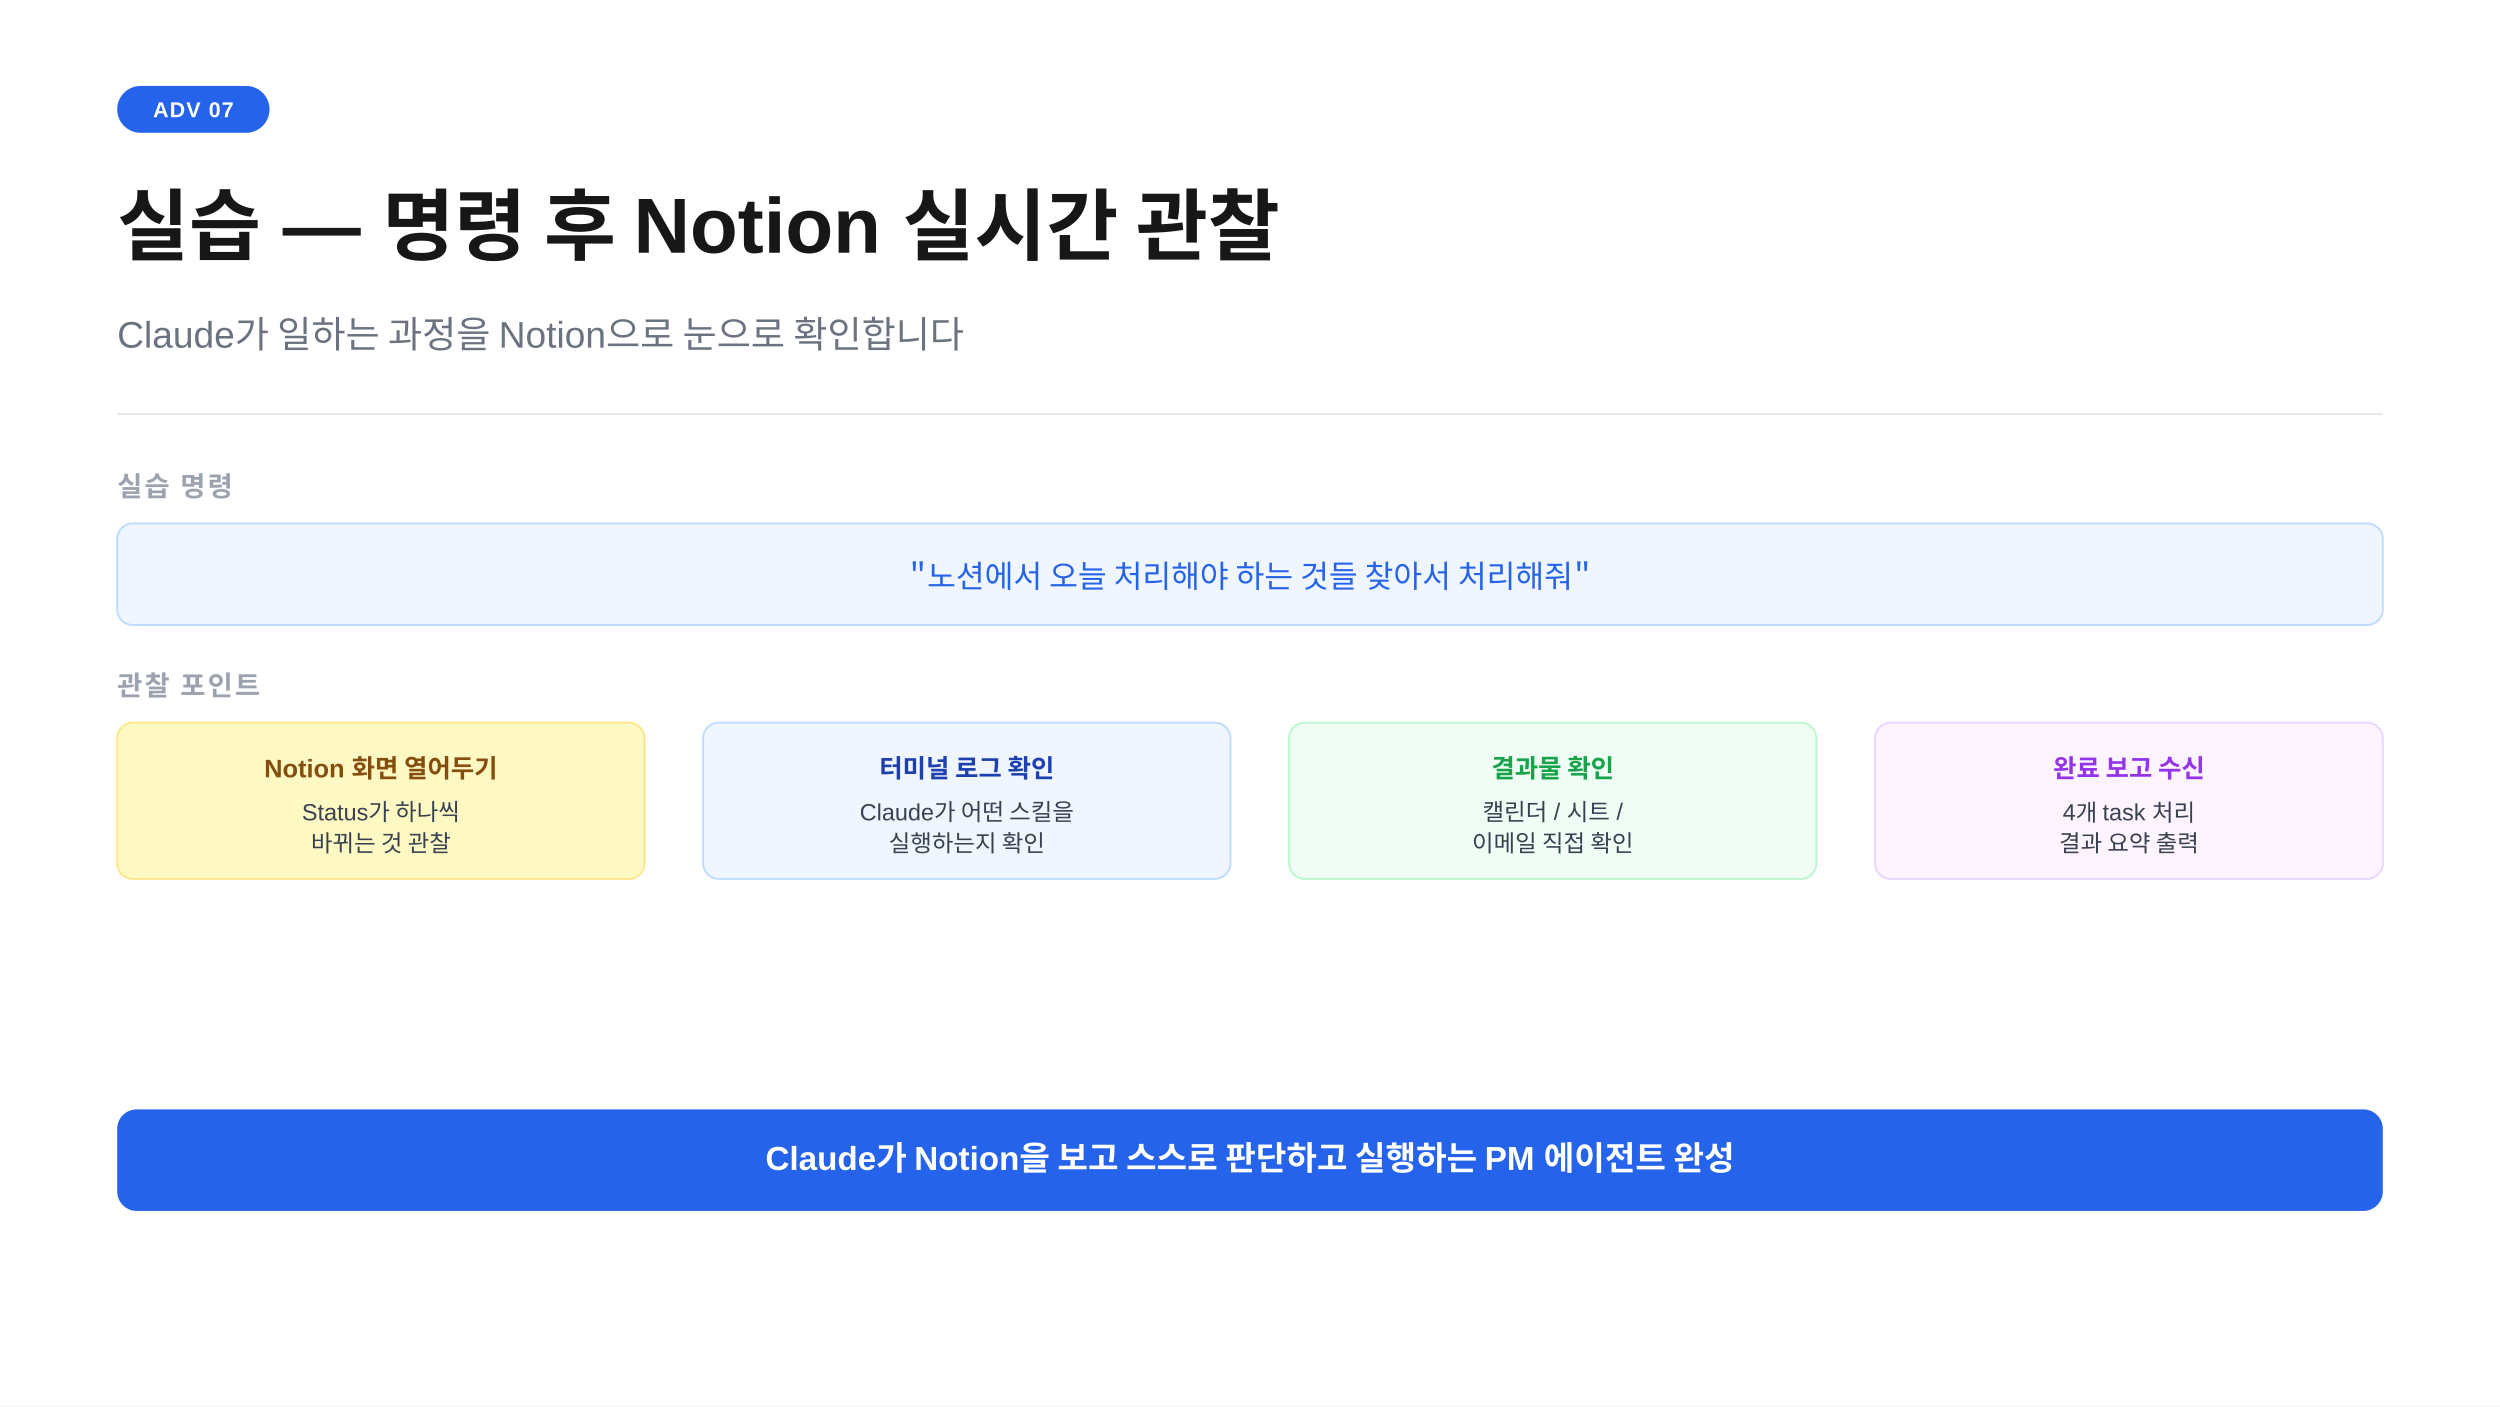
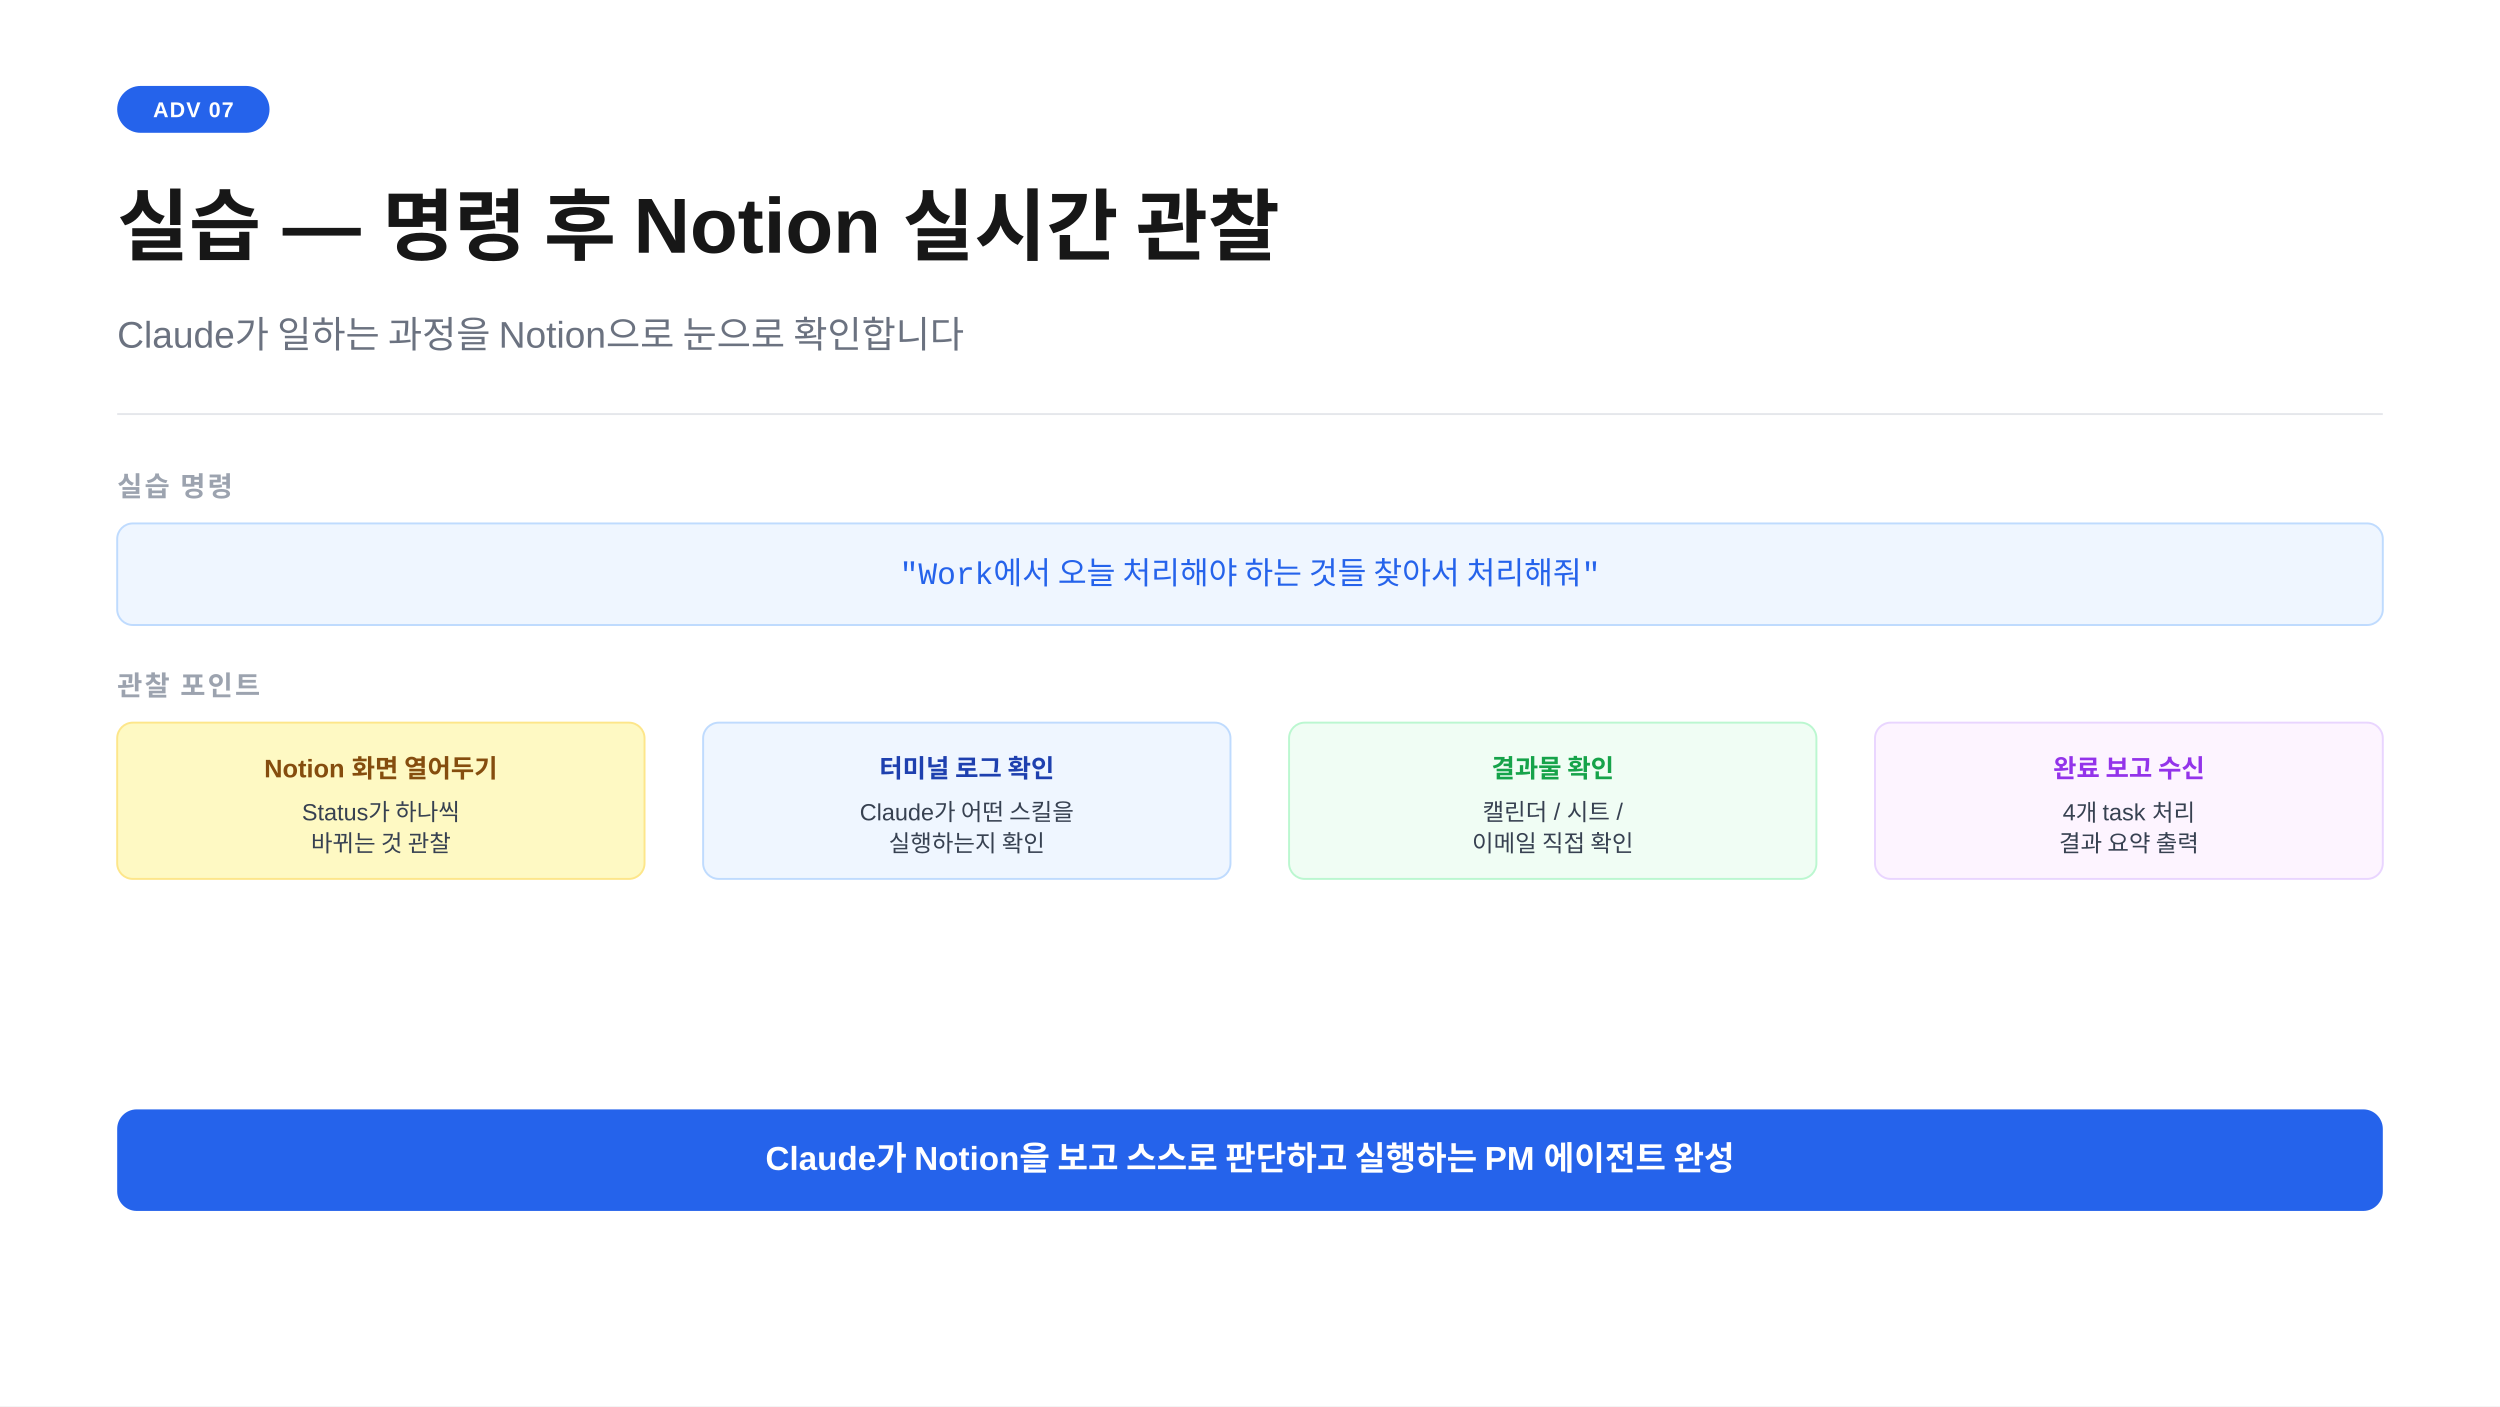
<svg xmlns="http://www.w3.org/2000/svg" width="1280" height="720" viewBox="0 0 1280 720">
  <rect width="1280" height="720" fill="#ffffff" />
  <rect x="60" y="44" width="78" height="24" rx="12" fill="#2563eb" />
  <text x="99" y="60" text-anchor="middle" font-family="-apple-system,BlinkMacSystemFont,'Segoe UI',Arial,sans-serif" font-size="11" font-weight="700" fill="#ffffff" letter-spacing="0.05em">ADV 07</text>
  <text x="60" y="130" font-family="-apple-system,BlinkMacSystemFont,'Segoe UI',Arial,sans-serif" font-size="40" font-weight="700" fill="#171717">실습 — 명령 후 Notion 실시간 관찰</text>
  <text x="60" y="178" font-family="-apple-system,BlinkMacSystemFont,'Segoe UI',Arial,sans-serif" font-size="19" fill="#6b7280">Claude가 일하는 과정을 Notion으로 눈으로 확인합니다</text>
  <line x1="60" y1="212" x2="1220" y2="212" stroke="#e5e7eb" stroke-width="1" />
  <text x="60" y="254" font-family="-apple-system,BlinkMacSystemFont,'Segoe UI',Arial,sans-serif" font-size="14" font-weight="600" fill="#9ca3af" letter-spacing="0.08em">실습 명령</text>
  <rect x="60" y="268" width="1160" height="52" rx="8" fill="#eff6ff" stroke="#bfdbfe" stroke-width="1" />
-   <text x="640" y="299" text-anchor="middle" font-family="'Courier New',Courier,monospace" font-size="16" fill="#2563eb">"노션에서 오늘 처리해야 하는 것들 찾아서 처리해줘"</text>
+   <text x="640" y="299" text-anchor="middle" font-family="'Courier New',Courier,monospace" font-size="16" fill="#2563eb">"Work에서 오늘 처리해야 하는 것들 찾아서 처리해줘"</text>
  <text x="60" y="356" font-family="-apple-system,BlinkMacSystemFont,'Segoe UI',Arial,sans-serif" font-size="14" font-weight="600" fill="#9ca3af" letter-spacing="0.08em">관찰 포인트</text>
  <rect x="60" y="370" width="270" height="80" rx="8" fill="#fef9c3" stroke="#fde68a" stroke-width="1" />
  <text x="195" y="398" text-anchor="middle" font-family="-apple-system,BlinkMacSystemFont,'Segoe UI',Arial,sans-serif" font-size="13" font-weight="700" fill="#854d0e">Notion 화면 열어두기</text>
  <text x="195" y="420" text-anchor="middle" font-family="-apple-system,BlinkMacSystemFont,'Segoe UI',Arial,sans-serif" font-size="12" fill="#374151">Status가 하나씩</text>
  <text x="195" y="436" text-anchor="middle" font-family="-apple-system,BlinkMacSystemFont,'Segoe UI',Arial,sans-serif" font-size="12" fill="#374151">바뀌는 것 관찰</text>
  <rect x="360" y="370" width="270" height="80" rx="8" fill="#eff6ff" stroke="#bfdbfe" stroke-width="1" />
  <text x="495" y="398" text-anchor="middle" font-family="-apple-system,BlinkMacSystemFont,'Segoe UI',Arial,sans-serif" font-size="13" font-weight="700" fill="#1e40af">터미널 로그 확인</text>
  <text x="495" y="420" text-anchor="middle" font-family="-apple-system,BlinkMacSystemFont,'Segoe UI',Arial,sans-serif" font-size="12" fill="#374151">Claude가 어떤 스킬을</text>
  <text x="495" y="436" text-anchor="middle" font-family="-apple-system,BlinkMacSystemFont,'Segoe UI',Arial,sans-serif" font-size="12" fill="#374151">실행하는지 확인</text>
  <rect x="660" y="370" width="270" height="80" rx="8" fill="#f0fdf4" stroke="#bbf7d0" stroke-width="1" />
  <text x="795" y="398" text-anchor="middle" font-family="-apple-system,BlinkMacSystemFont,'Segoe UI',Arial,sans-serif" font-size="13" font-weight="700" fill="#16a34a">결과물 확인</text>
  <text x="795" y="420" text-anchor="middle" font-family="-apple-system,BlinkMacSystemFont,'Segoe UI',Arial,sans-serif" font-size="12" fill="#374151">캘린더 / 시트 /</text>
  <text x="795" y="436" text-anchor="middle" font-family="-apple-system,BlinkMacSystemFont,'Segoe UI',Arial,sans-serif" font-size="12" fill="#374151">이메일 직접 확인</text>
  <rect x="960" y="370" width="260" height="80" rx="8" fill="#fdf4ff" stroke="#e9d5ff" stroke-width="1" />
  <text x="1090" y="398" text-anchor="middle" font-family="-apple-system,BlinkMacSystemFont,'Segoe UI',Arial,sans-serif" font-size="13" font-weight="700" fill="#9333ea">완료 보고 수신</text>
  <text x="1090" y="420" text-anchor="middle" font-family="-apple-system,BlinkMacSystemFont,'Segoe UI',Arial,sans-serif" font-size="12" fill="#374151">4개 task 처리</text>
  <text x="1090" y="436" text-anchor="middle" font-family="-apple-system,BlinkMacSystemFont,'Segoe UI',Arial,sans-serif" font-size="12" fill="#374151">결과 요약 출력</text>
  <rect x="60" y="568" width="1160" height="52" rx="10" fill="#2563eb" />
  <text x="640" y="599" text-anchor="middle" font-family="-apple-system,BlinkMacSystemFont,'Segoe UI',Arial,sans-serif" font-size="17" font-weight="600" fill="#ffffff">Claude가 Notion을 보고 스스로 판단하고 실행하는 PM 에이전트 완성</text>
</svg>
